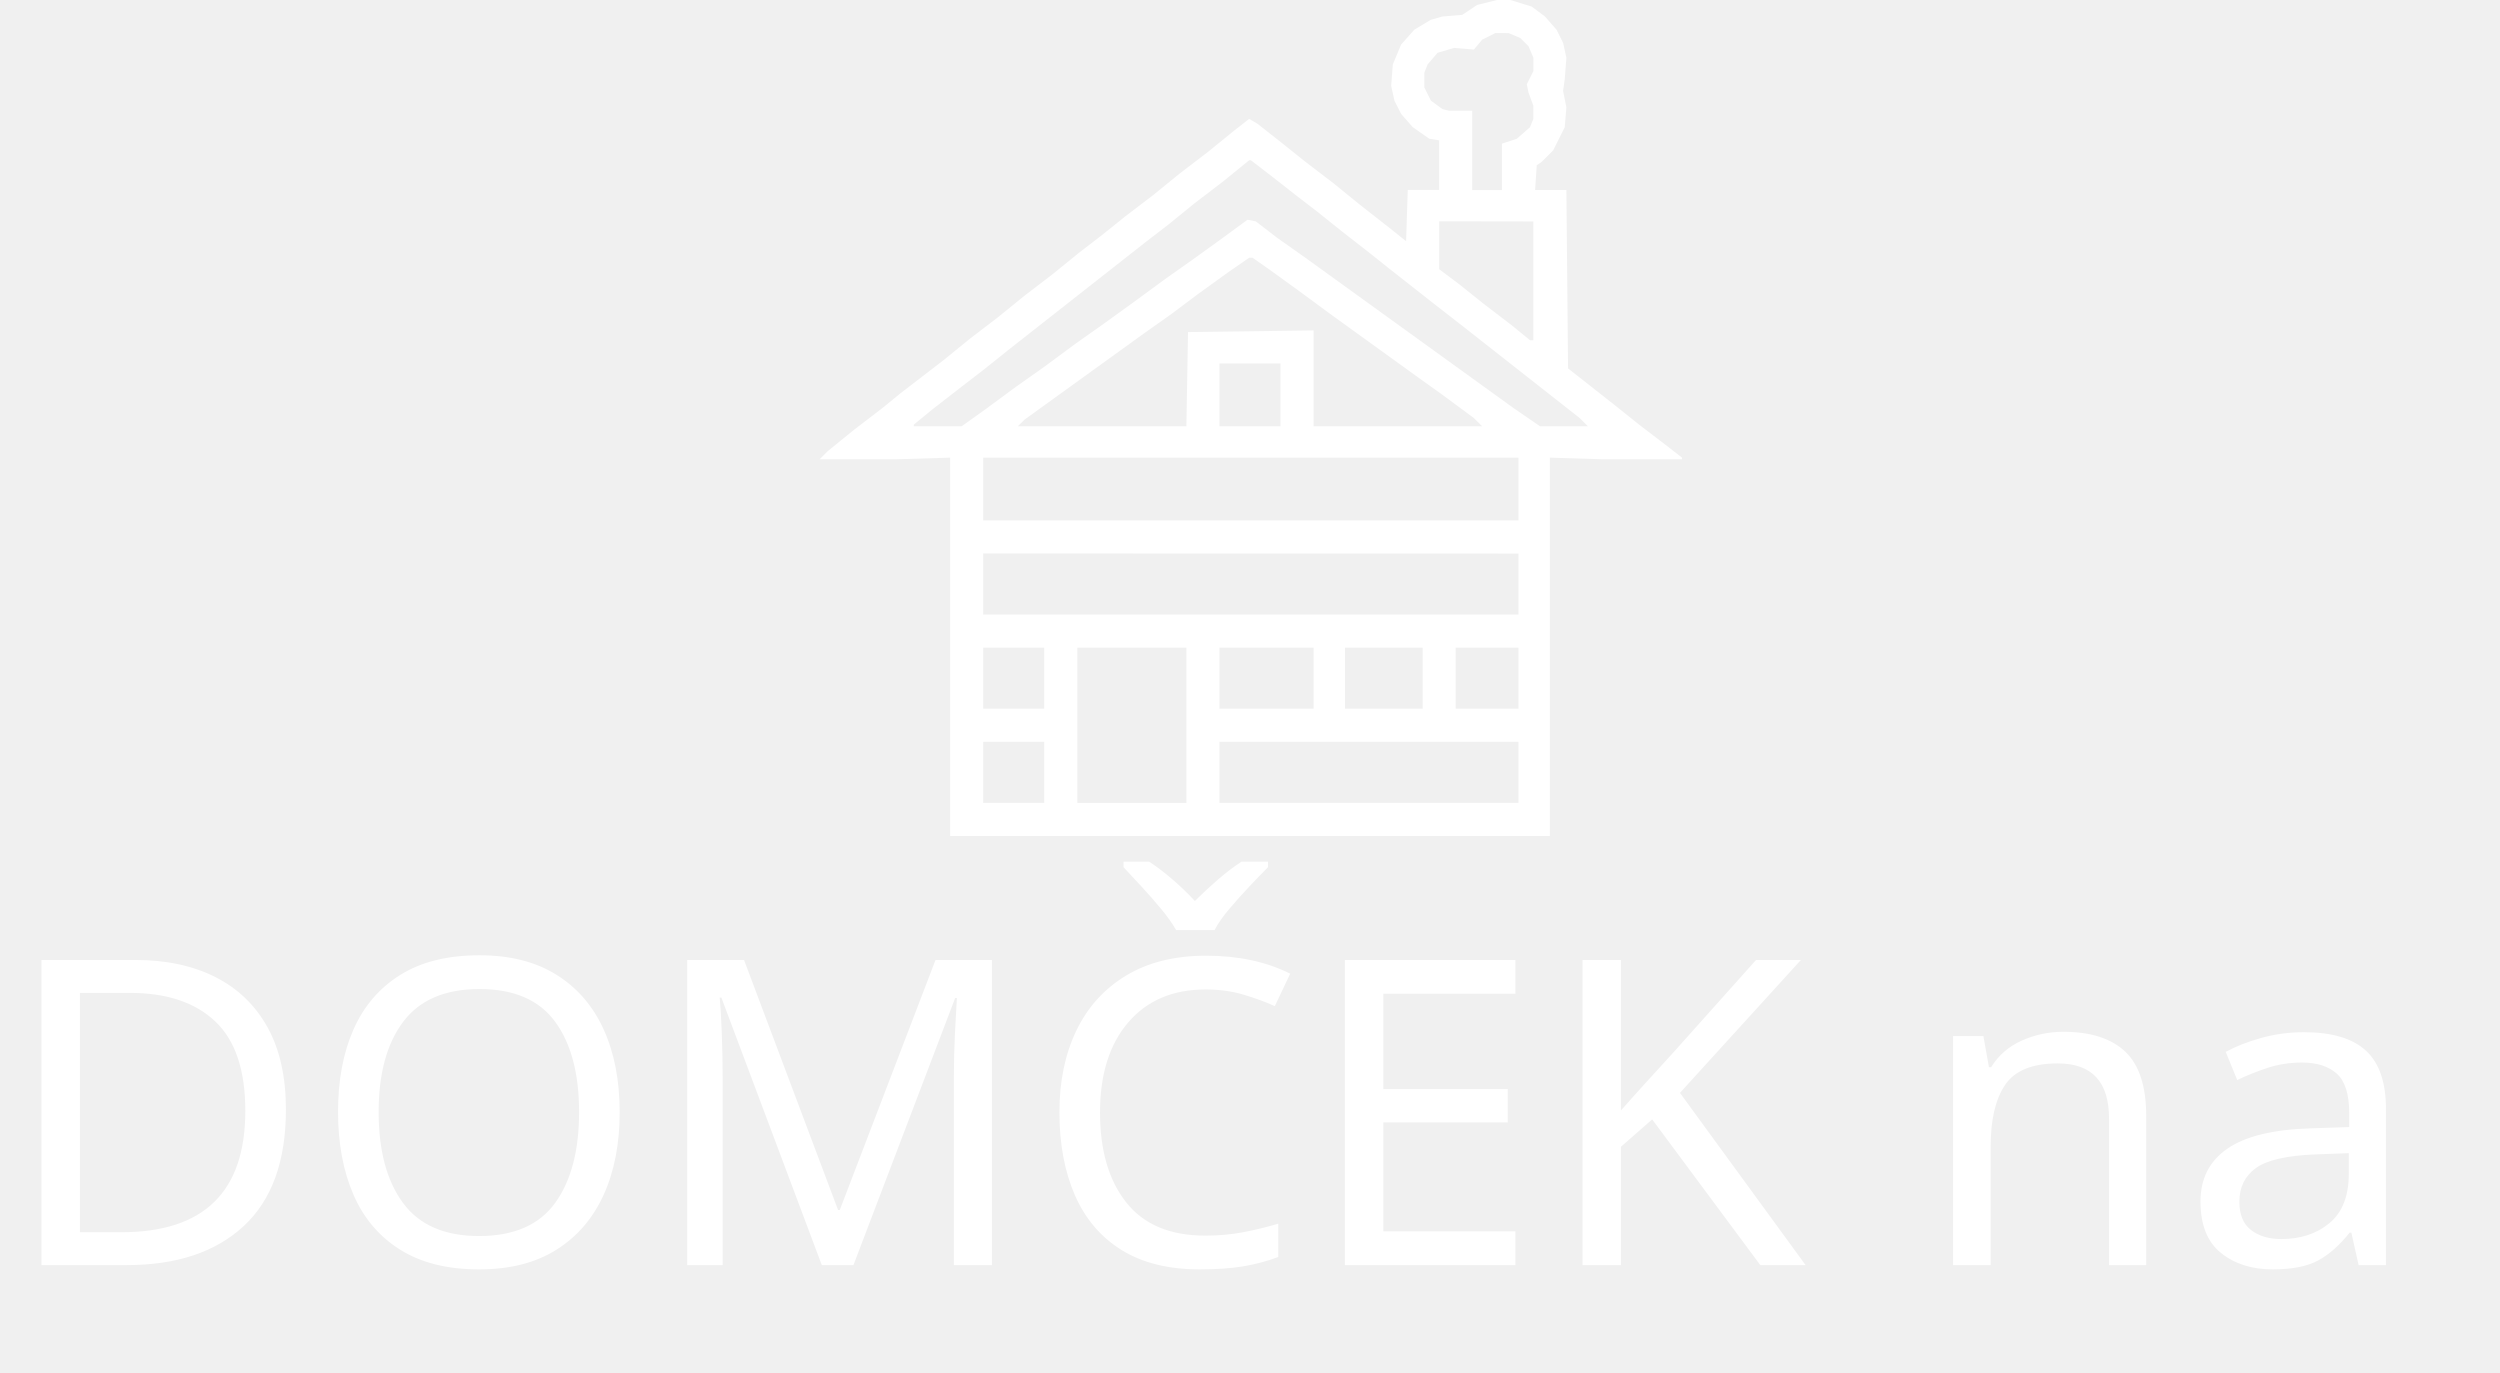
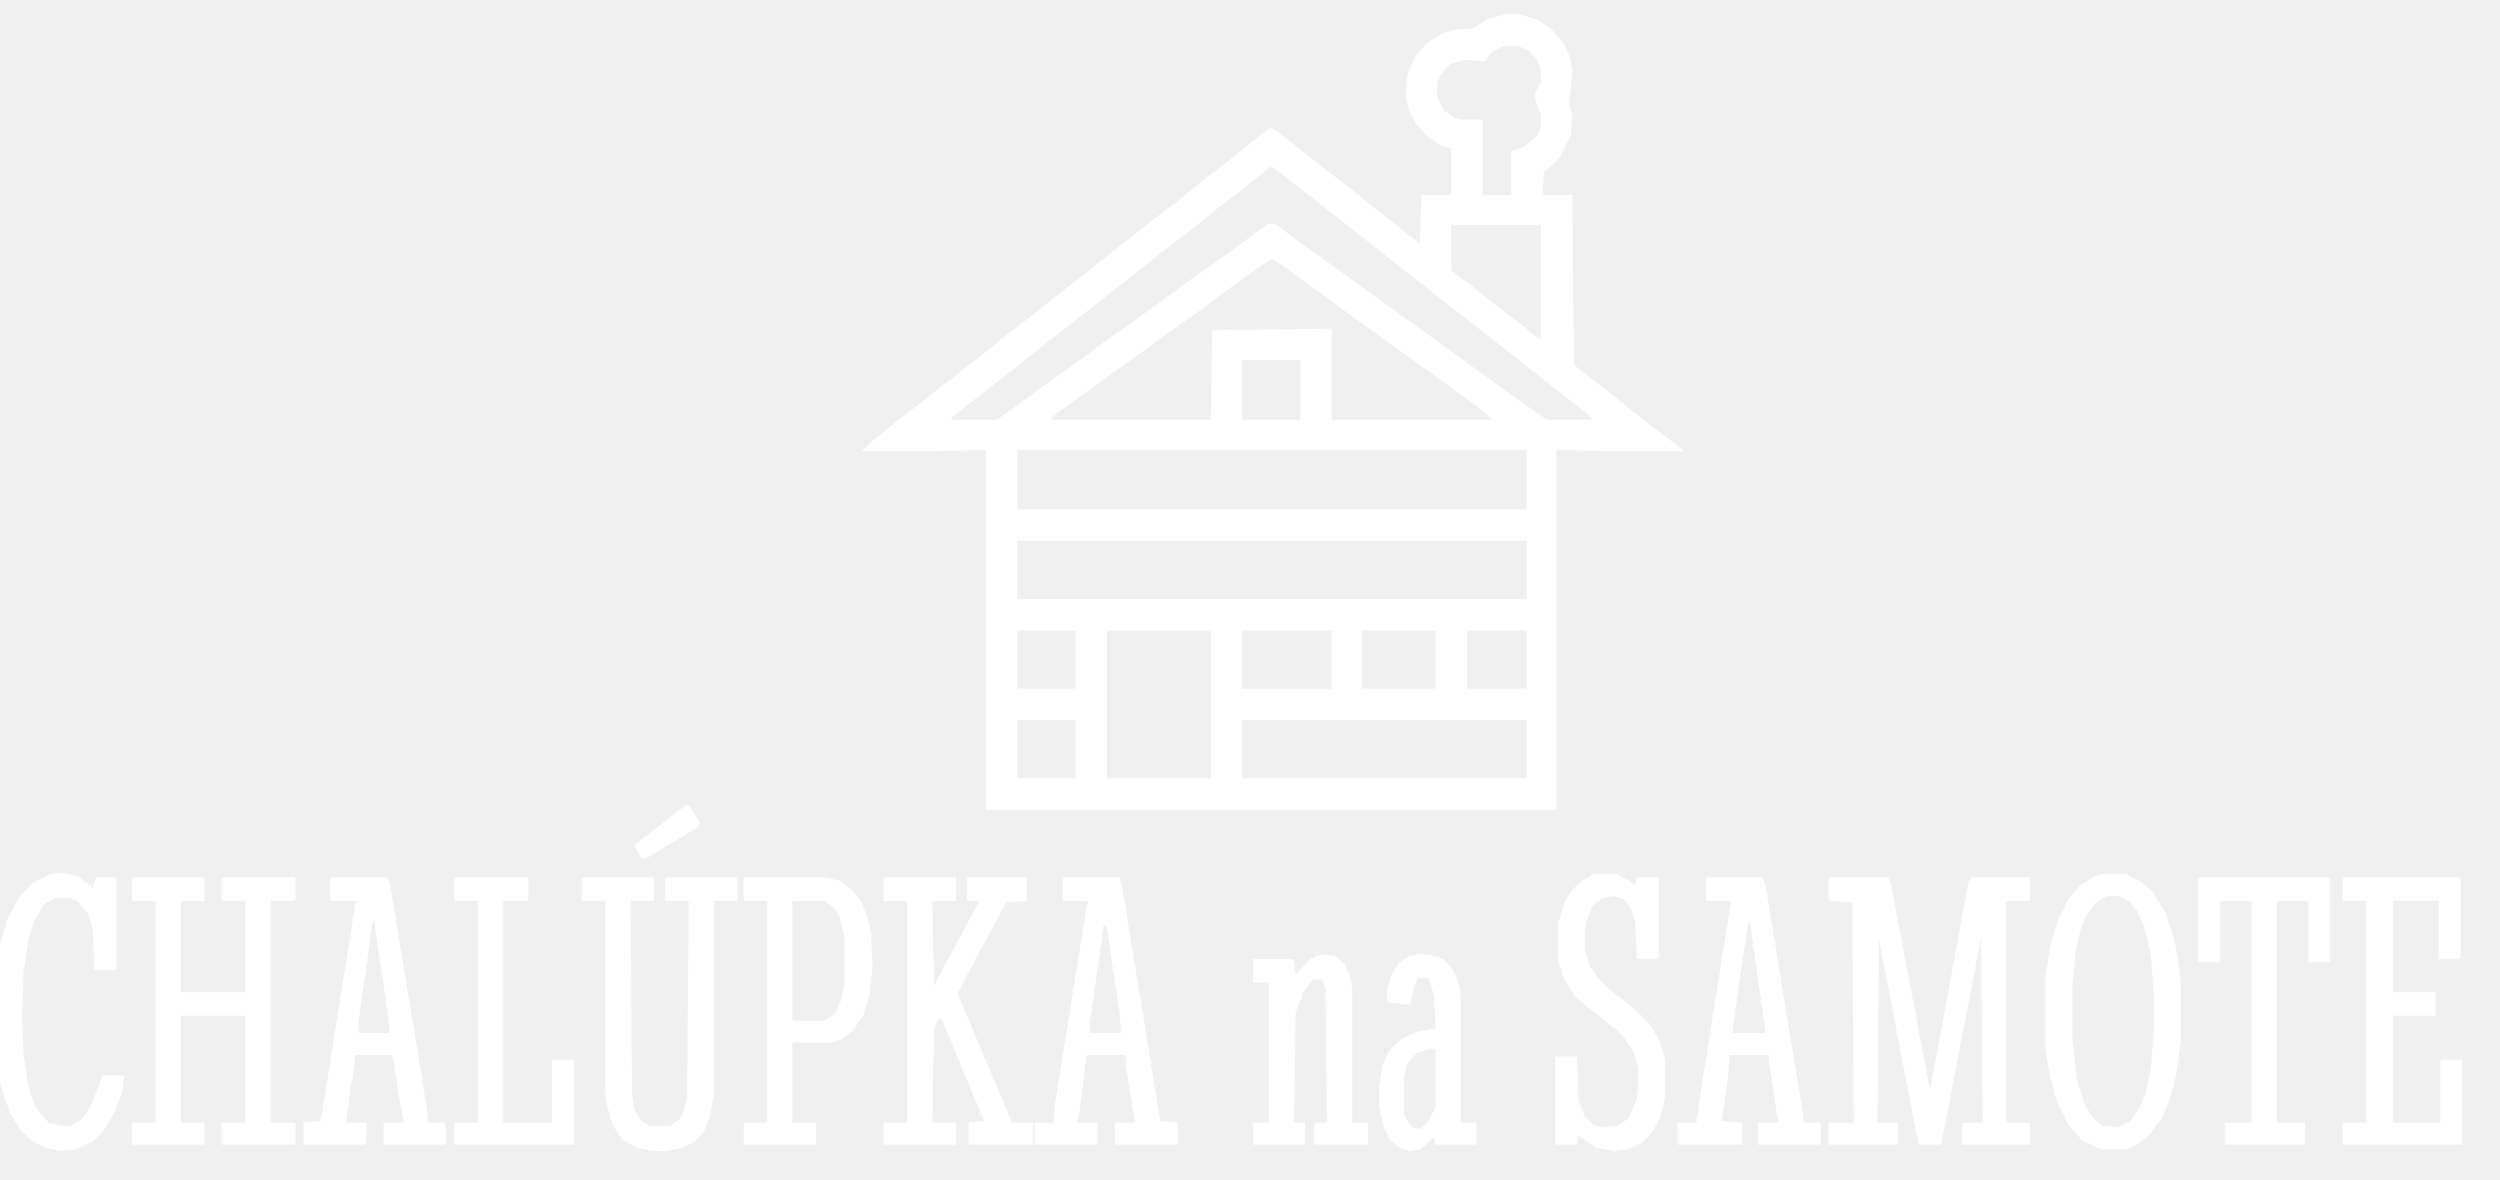
- <svg xmlns="http://www.w3.org/2000/svg" id="Layer_1" data-name="Layer 1" viewBox="0 0 1023.72 561.97">
-   <defs>
-     <style>.cls-1,.cls-2{fill:#fff;}.cls-2{font-size:175px;font-family:RockwellNova-CondLight, Rockwell Nova;font-weight:300;}</style>
-   </defs>
-   <path class="cls-1" d="M638,43.32h5.42l8.79,2.7,5.41,4.06,4.74,5.41,2.71,5.42L666.4,67l-.68,8.79-.67,4.74,1.35,6.76-.68,8.12L661,104.88l-4.74,4.74-2,1.35-.68,10.15H666.4l.68,73.06L686,209.07l10.15,8.12,11.5,8.79,6.09,4.74v.67H681.28l-21.65-.67V385.64H414.05V230.72l-22.32.67H360.61L364,228l10.82-8.79,11.5-8.8,7.45-6.09,17.59-13.53L422.17,182l11.5-8.8,10.83-8.79,11.5-8.8,10.82-8.79,8.8-6.77,10.14-8.12,11.51-8.79,10.82-8.8,11.5-8.79,10.83-8.8L536.5,92l3.39,2,9.47,7.44,10.15,8.12,11.5,8.79,10.82,8.8L594,136.68l6.76,5.41.68-21h12.86v-20.3l-4.06-.67-6.77-4.74L598.75,90,596,84.59l-1.35-6.09.67-8.8,3.39-8.12,5.41-6.09,6.76-4.05,4.74-1.36,8.12-.67,6.09-4.06Zm-.67,13.53-5.41,2.7-3.39,4.06-8.12-.67-6.76,2-4.06,4.73-1.35,3.38v6.09l2.7,5.42L615.66,88l2.7.67h9.48v32.48H640v-19l6.09-2,5.41-4.74L652.87,92V86.61l-2-5.41-.68-3.38,2.71-5.41V67l-2-4.74-3.38-3.38-4.74-2ZM536.5,108.94l-10.82,8.8-11.5,8.79-10.83,8.8-8.79,6.76-56.83,44.65-10.15,8.12-8.79,6.77-12.18,9.47-7.44,6.09v.67h19.62l9.47-6.76,12.85-9.47,11.5-8.12L465.47,184l11.5-8.12,12.18-8.8L502,157.65l11.5-8.12,12.18-8.79,10.15-7.44,3.38.67,8.8,6.77,11.5,8.12,85.24,61.56,10.82,7.44h19.62l-3.38-3.38-47.36-37.21-12.17-9.47-18.95-14.89-6.76-5.41L574.39,138l-10.15-8.12-8.79-6.76L546,115.71l-8.8-6.77Zm77.81,25v19.62l8.11,6.09,10.15,8.12,11.5,8.79,7.44,6.09h1.36V134ZM536.5,148.86l-8.79,6.08-12.18,8.8-10.82,8.12L493.21,180,444.5,215.16l-2.71,2.7h69l.67-38.56,51.42-.68v39.24h69l-3.39-3.38L615.66,205l-9.47-6.77-36.54-26.38-12.85-9.47-12.18-8.8-6.76-4.73Zm-12.17,43.29v25.71h25V192.15Zm-96.75,38.57v25.7h219.2v-25.7Zm0,39.24v25h219.2V270Zm0,38.56v25h25v-25Zm38.56,0v63.59H510.8V308.52Zm58.19,0v25h38.56v-25Zm51.41,0v25h31.8v-25Zm45.33,0v25h25.71v-25ZM427.58,347.08v25h25v-25Zm96.75,0v25H646.78v-25Z" transform="translate(-24.98 -43.32)" />
-   <text class="cls-2" transform="translate(0 518.05)">DOMČEK na SAMOTE</text>
+ <svg xmlns="http://www.w3.org/2000/svg" version="1.1" viewBox="150 20 1590 750" width="1590" height="750">
+   <path transform="translate(1108,29)" d="m0 0h8l13 4 8 6 7 8 4 8 2 9-1 13-1 7 2 10-1 12-7 14-7 7-3 2-1 15h19l1 108 28 22 15 12 17 13 9 7v1h-48l-32-1v229h-363v-229l-33 1h-46l5-5 16-13 17-13 11-9 26-20 16-13 17-13 16-13 17-13 16-13 13-10 15-12 17-13 16-13 17-13 16-13 9-7 5 3 14 11 15 12 17 13 16 13 18 14 10 8 1-31h19v-30l-6-1-10-7-7-8-4-8-2-9 1-13 5-12 8-9 10-6 7-2 12-1 9-6zm-1 20-8 4-5 6-12-1-10 3-6 7-2 5v9l4 8 7 5 4 1h14v48h18v-28l9-3 8-7 2-5v-8l-3-8-1-5 4-8v-8l-3-7-5-5-7-3zm-149 77-16 13-17 13-16 13-13 10-84 66-15 12-13 10-18 14-11 9v1h29l14-10 19-14 17-12 19-14 17-12 18-13 19-14 17-12 18-13 15-11 5 1 13 10 17 12 126 91 16 11h29l-5-5-70-55-18-14-28-22-10-8-18-14-15-12-13-10-14-11-13-10zm115 37v29l12 9 15 12 17 13 11 9h2v-72zm-115 22-13 9-18 13-16 12-17 12-72 52-4 4h102l1-57 76-1v58h102l-5-5-19-14-14-10-54-39-19-14-18-13-10-7zm-18 64v38h37v-38zm-143 57v38h324v-38zm0 58v37h324v-37zm0 57v37h37v-37zm57 0v94h66v-94zm86 0v37h57v-37zm76 0v37h47v-37zm67 0v37h38v-37zm-286 57v37h37v-37zm143 0v37h181v-37z" fill="#fff" />
+   <path transform="translate(1314,578)" d="m0 0h37l2 6 24 127h1l24-130 2-3h37v15h-15v141h15v14h-43v-14h13l-1-118-25 130-1 2h-13l-2-6-24-125-1 117h13v14h-44v-14h16l-1-140-14-1-1-1v-13z" fill="#fff" />
+   <path transform="translate(235,578)" d="m0 0h44l1 1v14h-15v58h41v-58h-14l-1-1v-13l1-1h45l1 1v13l-1 1h-15v141h16v14h-47v-14h15v-68h-41v68h15v14h-46v-14h15v-141h-15v-14z" fill="#fff" />
+   <path transform="translate(713,578)" d="m0 0h45v15h-15l1 54 17-32 12-22h-8v-15h37l1 1v14l-13 1-12 22-15 28-4 8 19 45 15 35v2h14v14h-41v-14l10-1-16-38-11-27h-2l-3 6-1 60h15v14h-46v-14h15v-141h-15v-14z" fill="#fff" />
+   <path transform="translate(521,578)" d="m0 0h44l1 1v14h-15l1 123 2 11 4 6 5 3h13l6-4 3-5 2-9 1-125h-15v-14l1-1h44l1 1v14h-15v122l-2 13-4 11-6 7-8 4-10 2h-9l-10-2-9-5-6-9-4-13-1-8v-122h-15v-14z" fill="#fff" />
+   <path transform="translate(1486,576)" d="m0 0h16l10 5 7 6 8 13 6 18 3 17 1 10v37l-3 22-4 15-5 12-8 11-8 6-7 3h-16l-12-6-8-9-8-16-5-19-2-15v-45l3-20 5-16 7-14 7-8 10-6zm4 14-7 4-6 8-4 10-3 14-2 20v35l3 26 5 16 6 9 5 4 10 1 8-4 6-9 4-10 3-15 2-26v-18l-2-27-4-18-5-11-5-6-6-3z" fill="#fff" />
+   <path transform="translate(1640,578)" d="m0 0h74l1 1v50l-1 1h-13v-37h-29v58h27v15h-27v68h30v-39l1-1h13v54h-76v-14h15v-141h-15z" fill="#fff" />
+   <path transform="translate(1236,578)" d="m0 0h35l2 6 24 146v4h11v14h-40v-14h13l-6-39v-4h-25l-1 14-4 28 13 1v14h-41v-14h12l3-22 19-119h-16v-14zm26 29-4 25-6 43v2h21l-10-70z" fill="#fff" />
+   <path transform="translate(826,578)" d="m0 0h36l2 8 24 147 11 1v14h-40v-14h13l-6-36v-7h-25l-3 25-2 15-1 3h13v14h-40v-14h12l1-12 20-125 1-4h-16zm26 30-9 64v5h20l-1-13-8-54z" fill="#fff" />
+   <path transform="translate(361,578)" d="m0 0h35l2 4 24 146v6h11l1 13-1 1h-39v-14h13l-3-15-4-26-1-2h-23l-2 16-1 3-1 11-2 13h13v12l-1 2h-39v-14l11-1 22-138 1-2h-16l-1-1v-13zm26 28-9 64v7h20l-2-17-8-54z" fill="#fff" />
+   <path transform="translate(624,578)" d="m0 0h49l11 2 8 6 6 8 4 10 2 10 1 21-2 18-4 13-7 10-7 5-6 2h-25v51h15v14h-46v-14h15v-141h-15v-14zm30 15v76h20l7-4 4-9 2-11v-29l-3-13-4-6-6-4z" fill="#fff" />
+   <path transform="translate(1164,576)" d="m0 0h14l8 4 4 3 1-5h13l1 1v50l-1 1h-13l-1-24-3-9-4-5-6-2-8 1-6 5-4 10-1 5v13l3 10 6 9 10 9 13 10 9 9 7 12 3 11v24l-3 12-5 10-7 7-9 4-8 1-12-2-9-6-2-2-1 6h-14v-56h14l1 28 4 10 5 5 6 2 10-1 7-5 5-12 1-7v-12l-3-11-6-9-5-5-11-9-8-6-7-6-7-11-4-12v-24l4-13 5-8 5-5 6-4z" fill="#fff" />
+   <path transform="translate(1549,578)" d="m0 0h82l1 1v53h-14v-39h-20v141h18v14h-51v-14h17v-141h-20v39h-14v-53z" fill="#fff" />
+   <path transform="translate(188,575)" d="m0 0 11 2 8 6 2 2 2-7h13v59h-14l-1-26-3-10-7-8-5-2h-9l-7 4-6 10-4 13-3 20-1 30 1 23 3 20 5 14 8 9 7 2h7l7-4 6-9 5-13 2-6h14l-1 10-5 13-7 12-7 7-11 5-9 1-10-2-8-4-7-6-7-11-6-16-4-20-1-11v-36l3-22 6-20 7-13 8-9 12-6z" fill="#fff" />
+   <path transform="translate(990,627)" d="m0 0 9 1 6 5 3 6 2 10v85h10v14h-34v-14h8l-1-85-2-6h-6l-6 8-5 13-1 70h7v14h-33v-14h10v-89h-10v-15h25l1 1 1 9 9-10z" fill="#fff" />
+   <path transform="translate(439,578)" d="m0 0h46l1 1v14h-16v141h31v-39l1-1h13v54h-76v-14h15v-141h-15z" fill="#fff" />
+   <path transform="translate(1051,627)" d="m0 0h8l9 3 7 8 3 9 1 8v79h10v14h-26l-1-5-5 5-4 3-7 1-6-2-6-5-4-8-3-14v-11l2-13 4-10 8-8 11-5 11-2-1-21-3-10-1-1h-6l-3 6-2 11-11-1-4-1v-7l3-10 5-8 7-4zm8 60-8 3-5 5-2 5-1 6v23l5 8 5 1 5-4 5-10v-37z" fill="#fff" />
+   <path transform="translate(586,532)" d="m0 0h2l7 11-1 3-25 15-8 5h-3l-4-7v-2l13-10 18-14z" fill="#fff" />
</svg>
